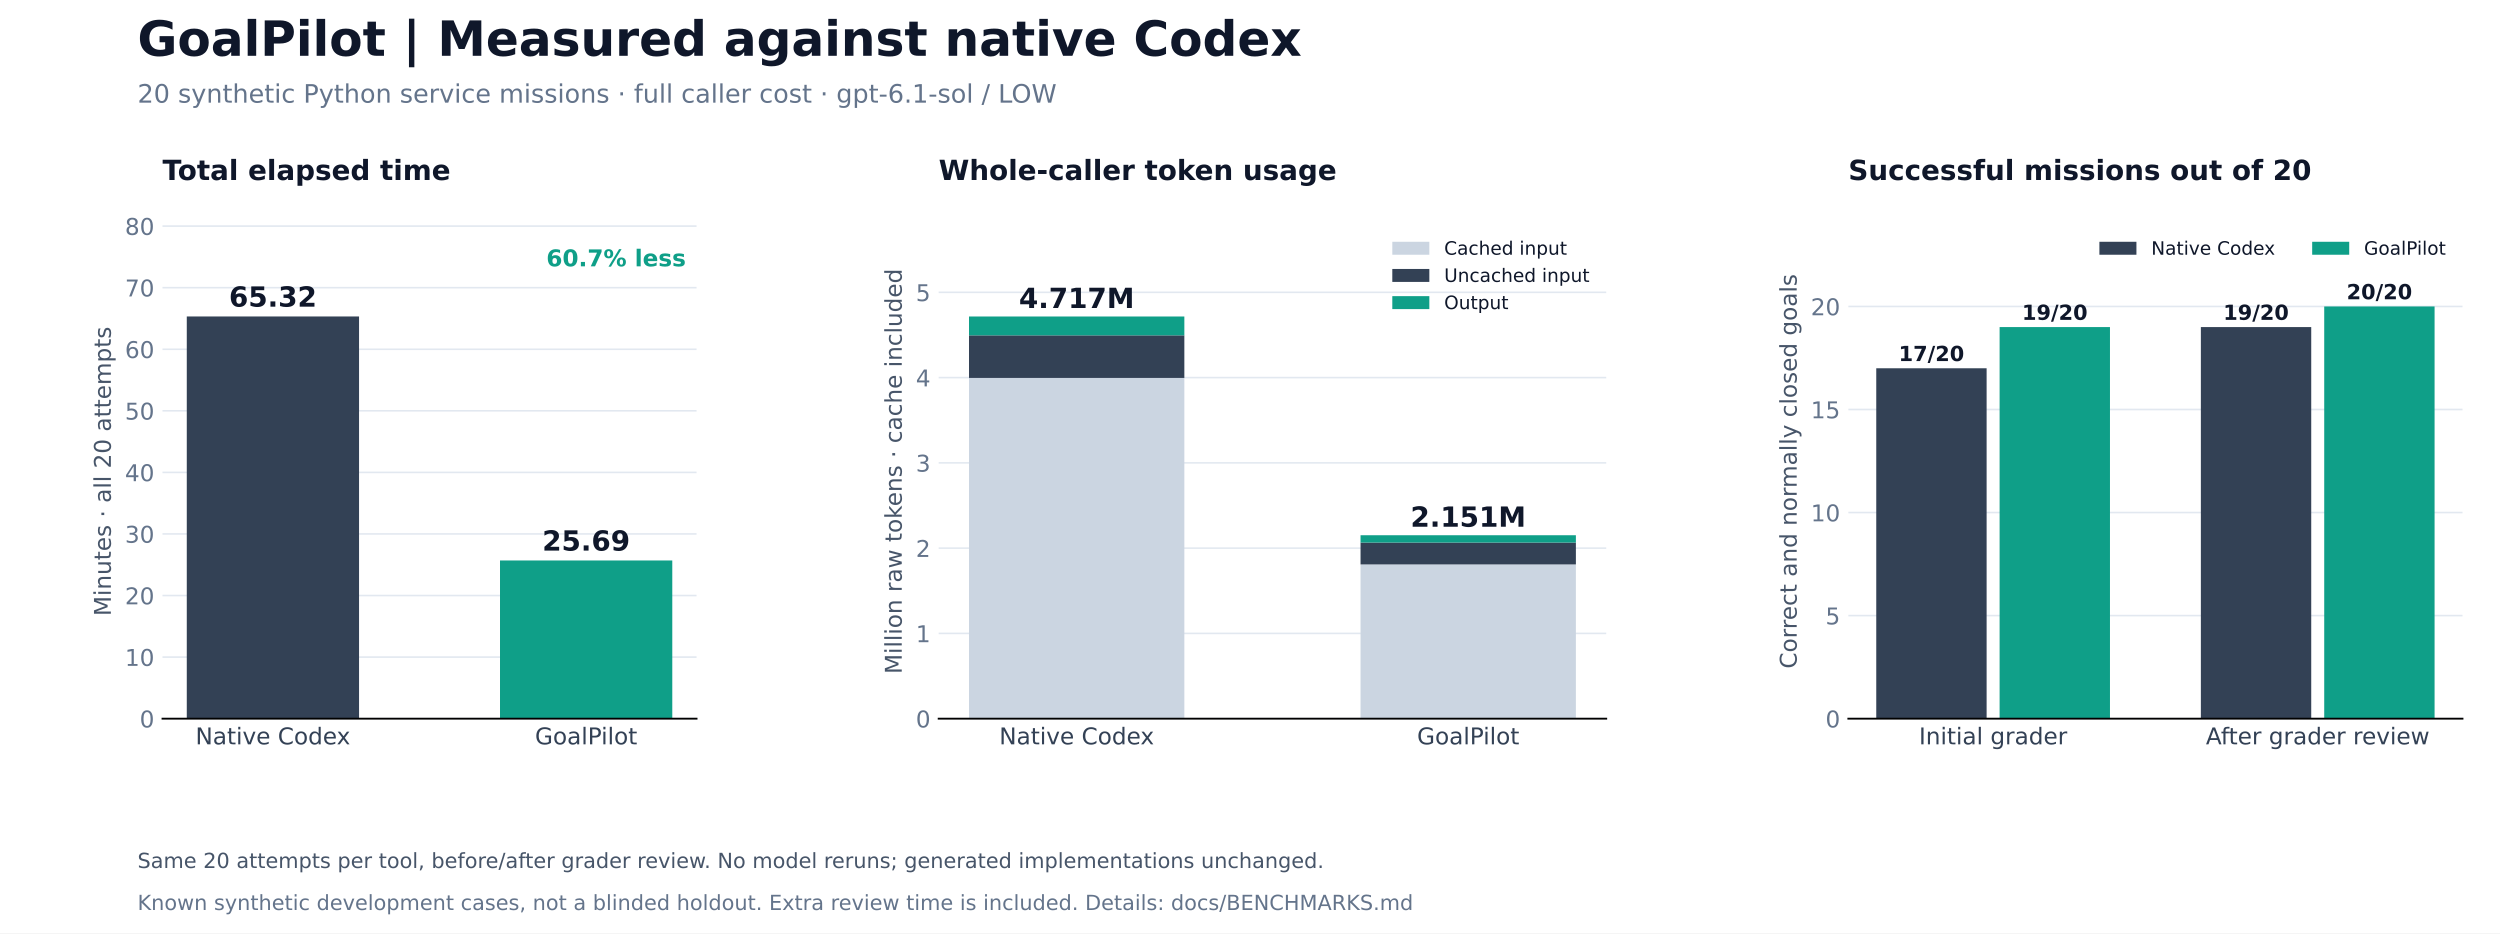
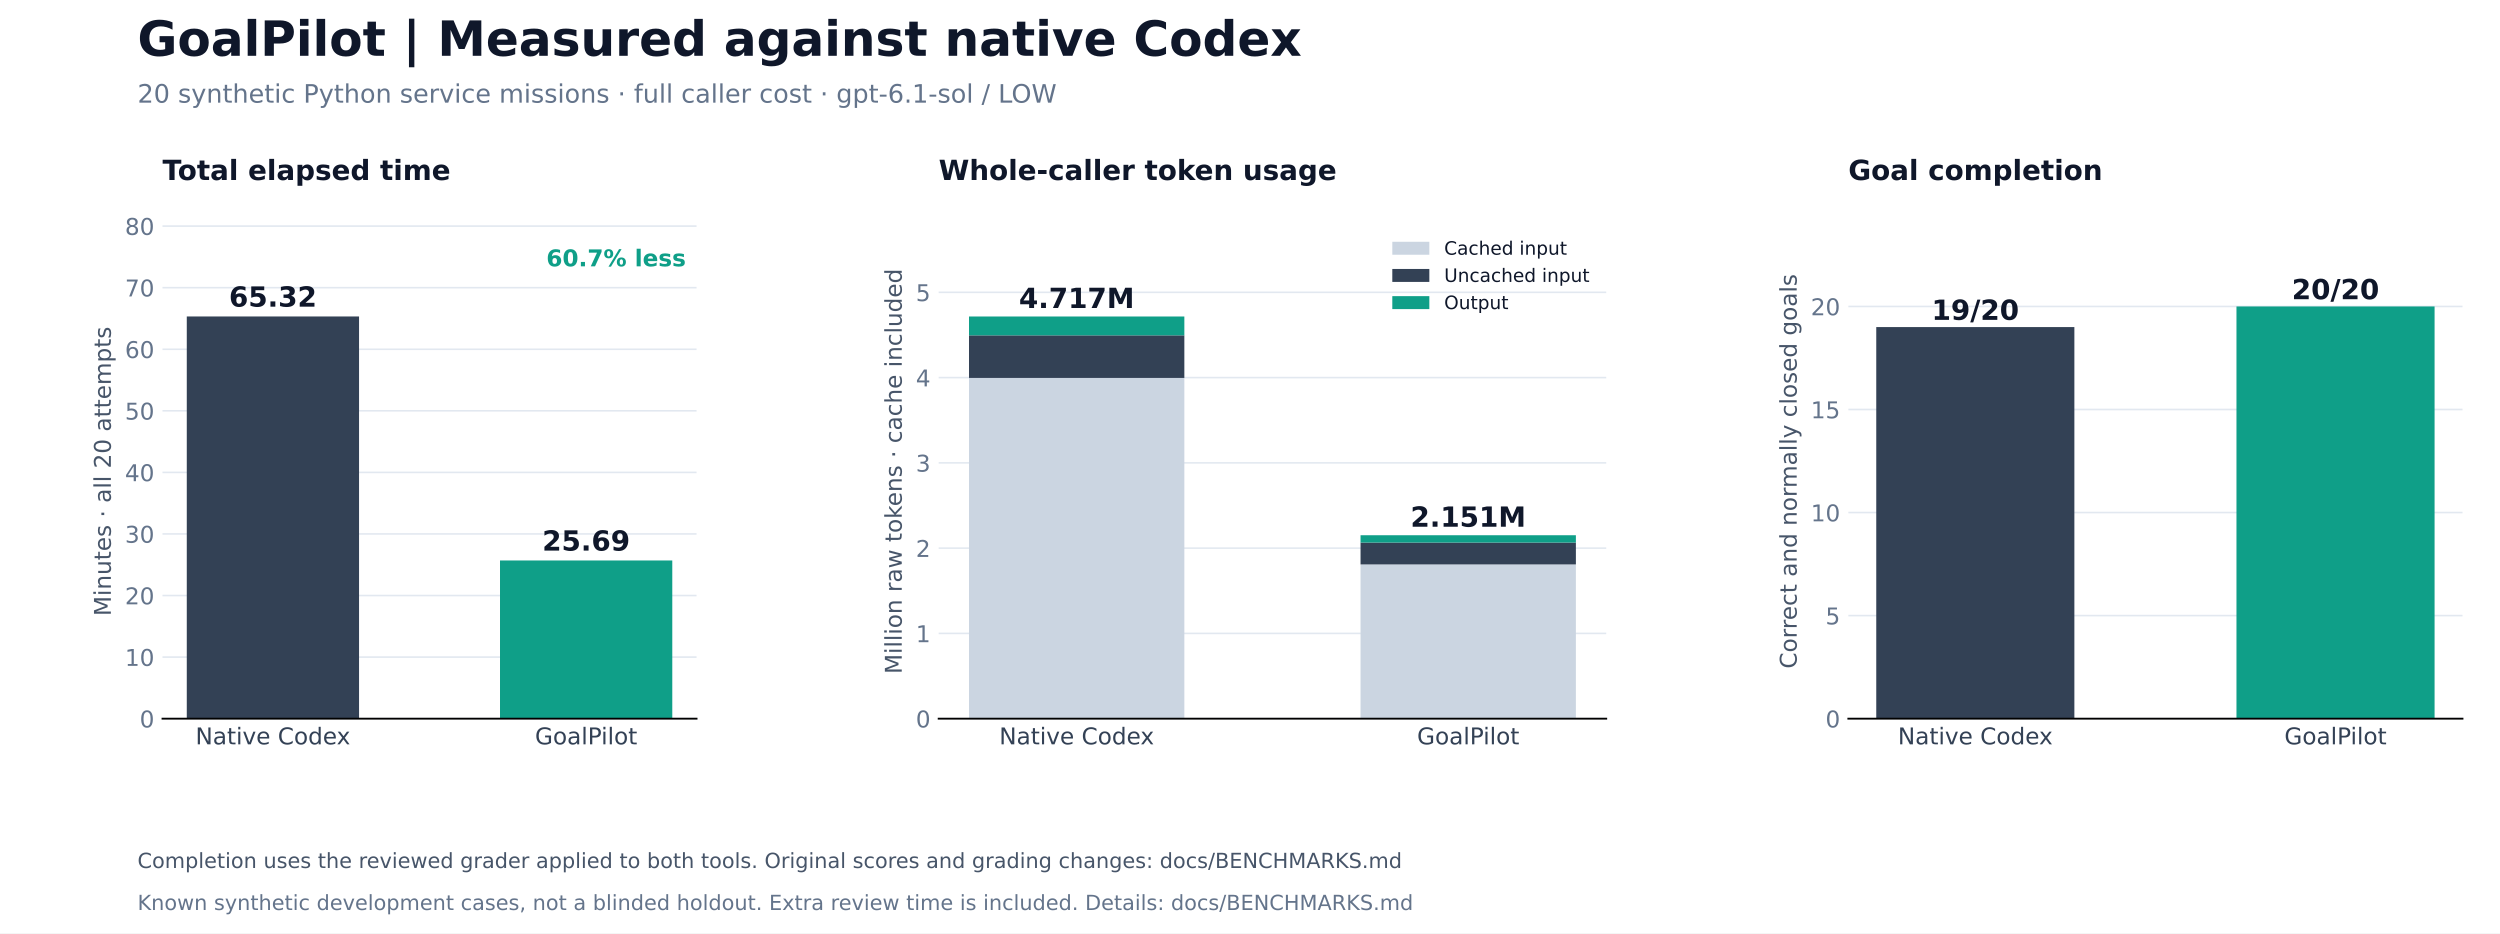
<svg xmlns="http://www.w3.org/2000/svg" width="1080pt" height="403.2pt" viewBox="0 0 1080 403.2" version="1.1">
  <defs>
    <style type="text/css">*{stroke-linejoin: round; stroke-linecap: butt}</style>
  </defs>
  <g id="figure_1">
    <g id="patch_1">
      <path d="M 0 403.2  L 1080 403.2  L 1080 0  L 0 0  z " style="fill: #ffffff" />
    </g>
    <g id="axes_1">
      <g id="patch_2">
        <path d="M 70.2 310.464  L 300.912 310.464  L 300.912 96.768  L 70.2 96.768  z " style="fill: #ffffff" />
      </g>
      <g id="matplotlib.axis_1">
        <g id="xtick_1">
          <g id="line2d_1" />
          <g id="text_1">
            <text style="font-size: 10px; font-family: 'DejaVu Sans'; text-anchor: middle; fill: #334155" x="117.899" y="321.562" transform="rotate(-0 117.8985 321.5624)">Native Codex</text>
          </g>
        </g>
        <g id="xtick_2">
          <g id="line2d_2" />
          <g id="text_2">
            <text style="font-size: 10px; font-family: 'DejaVu Sans'; text-anchor: middle; fill: #334155" x="253.214" y="321.562" transform="rotate(-0 253.2135 321.5624)">GoalPilot</text>
          </g>
        </g>
      </g>
      <g id="matplotlib.axis_2">
        <g id="ytick_1">
          <g id="line2d_3">
-             <path d="M 70.2 310.464  L 300.912 310.464  " clip-path="url(#pd821f98f70)" style="fill: none; stroke: #e2e8f0; stroke-width: 0.7; stroke-linecap: square" />
+             <path d="M 70.2 310.464  L 300.912 310.464  " clip-path="url(#pcb0dc3bbb0)" style="fill: none; stroke: #e2e8f0; stroke-width: 0.7; stroke-linecap: square" />
          </g>
          <g id="line2d_4" />
          <g id="text_3">
            <text style="font-size: 10px; font-family: 'DejaVu Sans'; text-anchor: end; fill: #64748b" x="66.7" y="314.263" transform="rotate(-0 66.7 314.2632)">0</text>
          </g>
        </g>
        <g id="ytick_2">
          <g id="line2d_5">
-             <path d="M 70.2 283.865  L 300.912 283.865  " clip-path="url(#pd821f98f70)" style="fill: none; stroke: #e2e8f0; stroke-width: 0.7; stroke-linecap: square" />
+             <path d="M 70.2 283.865  L 300.912 283.865  " clip-path="url(#pcb0dc3bbb0)" style="fill: none; stroke: #e2e8f0; stroke-width: 0.7; stroke-linecap: square" />
          </g>
          <g id="line2d_6" />
          <g id="text_4">
            <text style="font-size: 10px; font-family: 'DejaVu Sans'; text-anchor: end; fill: #64748b" x="66.7" y="287.665" transform="rotate(-0 66.7 287.6646)">10</text>
          </g>
        </g>
        <g id="ytick_3">
          <g id="line2d_7">
-             <path d="M 70.2 257.267  L 300.912 257.267  " clip-path="url(#pd821f98f70)" style="fill: none; stroke: #e2e8f0; stroke-width: 0.7; stroke-linecap: square" />
+             <path d="M 70.2 257.267  L 300.912 257.267  " clip-path="url(#pcb0dc3bbb0)" style="fill: none; stroke: #e2e8f0; stroke-width: 0.7; stroke-linecap: square" />
          </g>
          <g id="line2d_8" />
          <g id="text_5">
            <text style="font-size: 10px; font-family: 'DejaVu Sans'; text-anchor: end; fill: #64748b" x="66.7" y="261.066" transform="rotate(-0 66.7 261.066)">20</text>
          </g>
        </g>
        <g id="ytick_4">
          <g id="line2d_9">
-             <path d="M 70.2 230.668  L 300.912 230.668  " clip-path="url(#pd821f98f70)" style="fill: none; stroke: #e2e8f0; stroke-width: 0.7; stroke-linecap: square" />
+             <path d="M 70.2 230.668  L 300.912 230.668  " clip-path="url(#pcb0dc3bbb0)" style="fill: none; stroke: #e2e8f0; stroke-width: 0.7; stroke-linecap: square" />
          </g>
          <g id="line2d_10" />
          <g id="text_6">
            <text style="font-size: 10px; font-family: 'DejaVu Sans'; text-anchor: end; fill: #64748b" x="66.7" y="234.467" transform="rotate(-0 66.7 234.4674)">30</text>
          </g>
        </g>
        <g id="ytick_5">
          <g id="line2d_11">
-             <path d="M 70.2 204.07  L 300.912 204.07  " clip-path="url(#pd821f98f70)" style="fill: none; stroke: #e2e8f0; stroke-width: 0.7; stroke-linecap: square" />
+             <path d="M 70.2 204.07  L 300.912 204.07  " clip-path="url(#pcb0dc3bbb0)" style="fill: none; stroke: #e2e8f0; stroke-width: 0.7; stroke-linecap: square" />
          </g>
          <g id="line2d_12" />
          <g id="text_7">
            <text style="font-size: 10px; font-family: 'DejaVu Sans'; text-anchor: end; fill: #64748b" x="66.7" y="207.869" transform="rotate(-0 66.7 207.8688)">40</text>
          </g>
        </g>
        <g id="ytick_6">
          <g id="line2d_13">
-             <path d="M 70.2 177.471  L 300.912 177.471  " clip-path="url(#pd821f98f70)" style="fill: none; stroke: #e2e8f0; stroke-width: 0.7; stroke-linecap: square" />
+             <path d="M 70.2 177.471  L 300.912 177.471  " clip-path="url(#pcb0dc3bbb0)" style="fill: none; stroke: #e2e8f0; stroke-width: 0.7; stroke-linecap: square" />
          </g>
          <g id="line2d_14" />
          <g id="text_8">
            <text style="font-size: 10px; font-family: 'DejaVu Sans'; text-anchor: end; fill: #64748b" x="66.7" y="181.27" transform="rotate(-0 66.7 181.2702)">50</text>
          </g>
        </g>
        <g id="ytick_7">
          <g id="line2d_15">
-             <path d="M 70.2 150.872  L 300.912 150.872  " clip-path="url(#pd821f98f70)" style="fill: none; stroke: #e2e8f0; stroke-width: 0.7; stroke-linecap: square" />
+             <path d="M 70.2 150.872  L 300.912 150.872  " clip-path="url(#pcb0dc3bbb0)" style="fill: none; stroke: #e2e8f0; stroke-width: 0.7; stroke-linecap: square" />
          </g>
          <g id="line2d_16" />
          <g id="text_9">
            <text style="font-size: 10px; font-family: 'DejaVu Sans'; text-anchor: end; fill: #64748b" x="66.7" y="154.672" transform="rotate(-0 66.7 154.6717)">60</text>
          </g>
        </g>
        <g id="ytick_8">
          <g id="line2d_17">
-             <path d="M 70.2 124.274  L 300.912 124.274  " clip-path="url(#pd821f98f70)" style="fill: none; stroke: #e2e8f0; stroke-width: 0.7; stroke-linecap: square" />
+             <path d="M 70.2 124.274  L 300.912 124.274  " clip-path="url(#pcb0dc3bbb0)" style="fill: none; stroke: #e2e8f0; stroke-width: 0.7; stroke-linecap: square" />
          </g>
          <g id="line2d_18" />
          <g id="text_10">
            <text style="font-size: 10px; font-family: 'DejaVu Sans'; text-anchor: end; fill: #64748b" x="66.7" y="128.073" transform="rotate(-0 66.7 128.0731)">70</text>
          </g>
        </g>
        <g id="ytick_9">
          <g id="line2d_19">
-             <path d="M 70.2 97.675  L 300.912 97.675  " clip-path="url(#pd821f98f70)" style="fill: none; stroke: #e2e8f0; stroke-width: 0.7; stroke-linecap: square" />
+             <path d="M 70.2 97.675  L 300.912 97.675  " clip-path="url(#pcb0dc3bbb0)" style="fill: none; stroke: #e2e8f0; stroke-width: 0.7; stroke-linecap: square" />
          </g>
          <g id="line2d_20" />
          <g id="text_11">
            <text style="font-size: 10px; font-family: 'DejaVu Sans'; text-anchor: end; fill: #64748b" x="66.7" y="101.474" transform="rotate(-0 66.7 101.4745)">80</text>
          </g>
        </g>
        <g id="text_12">
          <text style="font-size: 10px; font-family: 'DejaVu Sans'; text-anchor: middle; fill: #475569" x="47.895" y="203.616" transform="rotate(-90 47.89531 203.616)">Minutes · all 20 attempts</text>
        </g>
      </g>
      <g id="patch_3">
-         <path d="M 80.687 310.464  L 155.11 310.464  L 155.11 136.727  L 80.687 136.727  z " clip-path="url(#pd821f98f70)" style="fill: #334155" />
+         <path d="M 80.687 310.464  L 155.11 310.464  L 155.11 136.727  L 80.687 136.727  z " clip-path="url(#pcb0dc3bbb0)" style="fill: #334155" />
      </g>
      <g id="patch_4">
-         <path d="M 216.002 310.464  L 290.425 310.464  L 290.425 242.122  L 216.002 242.122  z " clip-path="url(#pd821f98f70)" style="fill: #0f9f88" />
+         <path d="M 216.002 310.464  L 290.425 310.464  L 290.425 242.122  L 216.002 242.122  z " clip-path="url(#pcb0dc3bbb0)" style="fill: #0f9f88" />
      </g>
      <g id="patch_5">
        <path d="M 70.2 310.464  L 300.912 310.464  " style="fill: none; stroke: #000000; stroke-width: 0.8; stroke-linejoin: miter; stroke-linecap: square" />
      </g>
      <g id="text_13">
        <text style="font-weight: 700; font-size: 12px; font-family: 'DejaVu Sans'; text-anchor: middle; fill: #0f172a" x="117.899" y="132.472" transform="rotate(-0 117.8985 132.4716)">65.32</text>
      </g>
      <g id="text_14">
        <text style="font-weight: 700; font-size: 12px; font-family: 'DejaVu Sans'; text-anchor: middle; fill: #0f172a" x="253.214" y="237.867" transform="rotate(-0 253.2135 237.8667)">25.69</text>
      </g>
      <g id="text_15">
        <text style="font-weight: 700; font-size: 10px; font-family: 'DejaVu Sans'; text-anchor: end; fill: #0f9f88" x="296.298" y="115.051" transform="rotate(-0 296.2978 115.0512)">60.7% less</text>
      </g>
      <g id="text_16">
        <text style="font-weight: 700; font-size: 12px; font-family: 'DejaVu Sans'; text-anchor: start; fill: #0f172a" x="70.2" y="77.768" transform="rotate(-0 70.2 77.768)">Total elapsed time</text>
      </g>
    </g>
    <g id="axes_2">
      <g id="patch_6">
        <path d="M 405.502 310.464  L 693.892 310.464  L 693.892 96.768  L 405.502 96.768  z " style="fill: #ffffff" />
      </g>
      <g id="matplotlib.axis_3">
        <g id="xtick_3">
          <g id="line2d_21" />
          <g id="text_17">
            <text style="font-size: 10px; font-family: 'DejaVu Sans'; text-anchor: middle; fill: #334155" x="465.125" y="321.562" transform="rotate(-0 465.1247 321.5624)">Native Codex</text>
          </g>
        </g>
        <g id="xtick_4">
          <g id="line2d_22" />
          <g id="text_18">
            <text style="font-size: 10px; font-family: 'DejaVu Sans'; text-anchor: middle; fill: #334155" x="634.268" y="321.562" transform="rotate(-0 634.2685 321.5624)">GoalPilot</text>
          </g>
        </g>
      </g>
      <g id="matplotlib.axis_4">
        <g id="ytick_10">
          <g id="line2d_23">
-             <path d="M 405.502 310.464  L 693.892 310.464  " clip-path="url(#pf794f421fc)" style="fill: none; stroke: #e2e8f0; stroke-width: 0.7; stroke-linecap: square" />
+             <path d="M 405.502 310.464  L 693.892 310.464  " clip-path="url(#pb5dfd5931b)" style="fill: none; stroke: #e2e8f0; stroke-width: 0.7; stroke-linecap: square" />
          </g>
          <g id="line2d_24" />
          <g id="text_19">
            <text style="font-size: 10px; font-family: 'DejaVu Sans'; text-anchor: end; fill: #64748b" x="402.002" y="314.263" transform="rotate(-0 402.0015 314.2632)">0</text>
          </g>
        </g>
        <g id="ytick_11">
          <g id="line2d_25">
-             <path d="M 405.502 273.629  L 693.892 273.629  " clip-path="url(#pf794f421fc)" style="fill: none; stroke: #e2e8f0; stroke-width: 0.7; stroke-linecap: square" />
+             <path d="M 405.502 273.629  L 693.892 273.629  " clip-path="url(#pb5dfd5931b)" style="fill: none; stroke: #e2e8f0; stroke-width: 0.7; stroke-linecap: square" />
          </g>
          <g id="line2d_26" />
          <g id="text_20">
            <text style="font-size: 10px; font-family: 'DejaVu Sans'; text-anchor: end; fill: #64748b" x="402.002" y="277.428" transform="rotate(-0 402.0015 277.4279)">1</text>
          </g>
        </g>
        <g id="ytick_12">
          <g id="line2d_27">
-             <path d="M 405.502 236.793  L 693.892 236.793  " clip-path="url(#pf794f421fc)" style="fill: none; stroke: #e2e8f0; stroke-width: 0.7; stroke-linecap: square" />
+             <path d="M 405.502 236.793  L 693.892 236.793  " clip-path="url(#pb5dfd5931b)" style="fill: none; stroke: #e2e8f0; stroke-width: 0.7; stroke-linecap: square" />
          </g>
          <g id="line2d_28" />
          <g id="text_21">
            <text style="font-size: 10px; font-family: 'DejaVu Sans'; text-anchor: end; fill: #64748b" x="402.002" y="240.593" transform="rotate(-0 402.0015 240.5927)">2</text>
          </g>
        </g>
        <g id="ytick_13">
          <g id="line2d_29">
-             <path d="M 405.502 199.958  L 693.892 199.958  " clip-path="url(#pf794f421fc)" style="fill: none; stroke: #e2e8f0; stroke-width: 0.7; stroke-linecap: square" />
+             <path d="M 405.502 199.958  L 693.892 199.958  " clip-path="url(#pb5dfd5931b)" style="fill: none; stroke: #e2e8f0; stroke-width: 0.7; stroke-linecap: square" />
          </g>
          <g id="line2d_30" />
          <g id="text_22">
            <text style="font-size: 10px; font-family: 'DejaVu Sans'; text-anchor: end; fill: #64748b" x="402.002" y="203.757" transform="rotate(-0 402.0015 203.7574)">3</text>
          </g>
        </g>
        <g id="ytick_14">
          <g id="line2d_31">
-             <path d="M 405.502 163.123  L 693.892 163.123  " clip-path="url(#pf794f421fc)" style="fill: none; stroke: #e2e8f0; stroke-width: 0.7; stroke-linecap: square" />
+             <path d="M 405.502 163.123  L 693.892 163.123  " clip-path="url(#pb5dfd5931b)" style="fill: none; stroke: #e2e8f0; stroke-width: 0.7; stroke-linecap: square" />
          </g>
          <g id="line2d_32" />
          <g id="text_23">
            <text style="font-size: 10px; font-family: 'DejaVu Sans'; text-anchor: end; fill: #64748b" x="402.002" y="166.922" transform="rotate(-0 402.0015 166.9221)">4</text>
          </g>
        </g>
        <g id="ytick_15">
          <g id="line2d_33">
-             <path d="M 405.502 126.288  L 693.892 126.288  " clip-path="url(#pf794f421fc)" style="fill: none; stroke: #e2e8f0; stroke-width: 0.7; stroke-linecap: square" />
+             <path d="M 405.502 126.288  L 693.892 126.288  " clip-path="url(#pb5dfd5931b)" style="fill: none; stroke: #e2e8f0; stroke-width: 0.7; stroke-linecap: square" />
          </g>
          <g id="line2d_34" />
          <g id="text_24">
            <text style="font-size: 10px; font-family: 'DejaVu Sans'; text-anchor: end; fill: #64748b" x="402.002" y="130.087" transform="rotate(-0 402.0015 130.0868)">5</text>
          </g>
        </g>
        <g id="text_25">
          <text style="font-size: 10px; font-family: 'DejaVu Sans'; text-anchor: middle; fill: #475569" x="389.559" y="203.616" transform="rotate(-90 389.5594 203.616)">Million raw tokens · cache included</text>
        </g>
      </g>
      <g id="patch_7">
-         <path d="M 418.61 310.464  L 511.639 310.464  L 511.639 163.264  L 418.61 163.264  z " clip-path="url(#pf794f421fc)" style="fill: #cbd5e1" />
+         <path d="M 418.61 310.464  L 511.639 310.464  L 511.639 163.264  L 418.61 163.264  z " clip-path="url(#pb5dfd5931b)" style="fill: #cbd5e1" />
      </g>
      <g id="patch_8">
-         <path d="M 587.754 310.464  L 680.783 310.464  L 680.783 243.833  L 587.754 243.833  z " clip-path="url(#pf794f421fc)" style="fill: #cbd5e1" />
+         <path d="M 587.754 310.464  L 680.783 310.464  L 680.783 243.833  L 587.754 243.833  z " clip-path="url(#pb5dfd5931b)" style="fill: #cbd5e1" />
      </g>
      <g id="patch_9">
-         <path d="M 418.61 163.264  L 511.639 163.264  L 511.639 144.868  L 418.61 144.868  z " clip-path="url(#pf794f421fc)" style="fill: #334155" />
+         <path d="M 418.61 163.264  L 511.639 163.264  L 511.639 144.868  L 418.61 144.868  z " clip-path="url(#pb5dfd5931b)" style="fill: #334155" />
      </g>
      <g id="patch_10">
-         <path d="M 587.754 243.833  L 680.783 243.833  L 680.783 234.39  L 587.754 234.39  z " clip-path="url(#pf794f421fc)" style="fill: #334155" />
+         <path d="M 587.754 243.833  L 680.783 243.833  L 680.783 234.39  L 587.754 234.39  z " clip-path="url(#pb5dfd5931b)" style="fill: #334155" />
      </g>
      <g id="patch_11">
-         <path d="M 418.61 144.868  L 511.639 144.868  L 511.639 136.727  L 418.61 136.727  z " clip-path="url(#pf794f421fc)" style="fill: #0f9f88" />
+         <path d="M 418.61 144.868  L 511.639 144.868  L 511.639 136.727  L 418.61 136.727  z " clip-path="url(#pb5dfd5931b)" style="fill: #0f9f88" />
      </g>
      <g id="patch_12">
-         <path d="M 587.754 234.39  L 680.783 234.39  L 680.783 231.222  L 587.754 231.222  z " clip-path="url(#pf794f421fc)" style="fill: #0f9f88" />
+         <path d="M 587.754 234.39  L 680.783 234.39  L 680.783 231.222  L 587.754 231.222  z " clip-path="url(#pb5dfd5931b)" style="fill: #0f9f88" />
      </g>
      <g id="patch_13">
        <path d="M 405.502 310.464  L 693.892 310.464  " style="fill: none; stroke: #000000; stroke-width: 0.8; stroke-linejoin: miter; stroke-linecap: square" />
      </g>
      <g id="text_26">
        <text style="font-weight: 700; font-size: 12px; font-family: 'DejaVu Sans'; text-anchor: middle; fill: #0f172a" x="465.125" y="133.044" transform="rotate(-0 465.1247 133.0439)">4.717M</text>
      </g>
      <g id="text_27">
        <text style="font-weight: 700; font-size: 12px; font-family: 'DejaVu Sans'; text-anchor: middle; fill: #0f172a" x="634.268" y="227.539" transform="rotate(-0 634.2685 227.5385)">2.151M</text>
      </g>
      <g id="text_28">
        <text style="font-weight: 700; font-size: 12px; font-family: 'DejaVu Sans'; text-anchor: start; fill: #0f172a" x="405.502" y="77.768" transform="rotate(-0 405.5015 77.768)">Whole-caller token usage</text>
      </g>
      <g id="legend_1">
        <g id="patch_14">
          <path d="M 601.475 110.047  L 617.475 110.047  L 617.475 104.447  L 601.475 104.447  z " style="fill: #cbd5e1" />
        </g>
        <g id="text_29">
          <text style="font-size: 8px; font-family: 'DejaVu Sans'; text-anchor: start; fill: #0f172a" x="623.875" y="110.047" transform="rotate(-0 623.8754 110.0468)">Cached input</text>
        </g>
        <g id="patch_15">
          <path d="M 601.475 121.789  L 617.475 121.789  L 617.475 116.189  L 601.475 116.189  z " style="fill: #334155" />
        </g>
        <g id="text_30">
          <text style="font-size: 8px; font-family: 'DejaVu Sans'; text-anchor: start; fill: #0f172a" x="623.875" y="121.789" transform="rotate(-0 623.8754 121.7892)">Uncached input</text>
        </g>
        <g id="patch_16">
          <path d="M 601.475 133.532  L 617.475 133.532  L 617.475 127.932  L 601.475 127.932  z " style="fill: #0f9f88" />
        </g>
        <g id="text_31">
          <text style="font-size: 8px; font-family: 'DejaVu Sans'; text-anchor: start; fill: #0f172a" x="623.875" y="133.532" transform="rotate(-0 623.8754 133.5317)">Output</text>
        </g>
      </g>
    </g>
    <g id="axes_3">
      <g id="patch_17">
        <path d="M 798.481 310.464  L 1063.8 310.464  L 1063.8 96.768  L 798.481 96.768  z " style="fill: #ffffff" />
      </g>
      <g id="matplotlib.axis_5">
        <g id="xtick_5">
          <g id="line2d_35" />
          <g id="text_32">
-             <text style="font-size: 10px; font-family: 'DejaVu Sans'; text-anchor: middle; fill: #334155" x="861.025" y="321.562" transform="rotate(-0 861.0246 321.5624)">Initial grader</text>
+             <text style="font-size: 10px; font-family: 'DejaVu Sans'; text-anchor: middle; fill: #334155" x="853.334" y="321.562" transform="rotate(-0 853.3344 321.5624)">Native Codex</text>
          </g>
        </g>
        <g id="xtick_6">
          <g id="line2d_36" />
          <g id="text_33">
-             <text style="font-size: 10px; font-family: 'DejaVu Sans'; text-anchor: middle; fill: #334155" x="1001.257" y="321.562" transform="rotate(-0 1001.257 321.5624)">After grader review</text>
+             <text style="font-size: 10px; font-family: 'DejaVu Sans'; text-anchor: middle; fill: #334155" x="1008.947" y="321.562" transform="rotate(-0 1008.947 321.5624)">GoalPilot</text>
          </g>
        </g>
      </g>
      <g id="matplotlib.axis_6">
        <g id="ytick_16">
          <g id="line2d_37">
-             <path d="M 798.481 310.464  L 1063.8 310.464  " clip-path="url(#p9183b57ade)" style="fill: none; stroke: #e2e8f0; stroke-width: 0.7; stroke-linecap: square" />
+             <path d="M 798.481 310.464  L 1063.8 310.464  " clip-path="url(#p01463253b5)" style="fill: none; stroke: #e2e8f0; stroke-width: 0.7; stroke-linecap: square" />
          </g>
          <g id="line2d_38" />
          <g id="text_34">
            <text style="font-size: 10px; font-family: 'DejaVu Sans'; text-anchor: end; fill: #64748b" x="794.981" y="314.263" transform="rotate(-0 794.9811 314.2632)">0</text>
          </g>
        </g>
        <g id="ytick_17">
          <g id="line2d_39">
-             <path d="M 798.481 265.944  L 1063.8 265.944  " clip-path="url(#p9183b57ade)" style="fill: none; stroke: #e2e8f0; stroke-width: 0.7; stroke-linecap: square" />
+             <path d="M 798.481 265.944  L 1063.8 265.944  " clip-path="url(#p01463253b5)" style="fill: none; stroke: #e2e8f0; stroke-width: 0.7; stroke-linecap: square" />
          </g>
          <g id="line2d_40" />
          <g id="text_35">
            <text style="font-size: 10px; font-family: 'DejaVu Sans'; text-anchor: end; fill: #64748b" x="794.981" y="269.743" transform="rotate(-0 794.9811 269.7432)">5</text>
          </g>
        </g>
        <g id="ytick_18">
          <g id="line2d_41">
-             <path d="M 798.481 221.424  L 1063.8 221.424  " clip-path="url(#p9183b57ade)" style="fill: none; stroke: #e2e8f0; stroke-width: 0.7; stroke-linecap: square" />
+             <path d="M 798.481 221.424  L 1063.8 221.424  " clip-path="url(#p01463253b5)" style="fill: none; stroke: #e2e8f0; stroke-width: 0.7; stroke-linecap: square" />
          </g>
          <g id="line2d_42" />
          <g id="text_36">
            <text style="font-size: 10px; font-family: 'DejaVu Sans'; text-anchor: end; fill: #64748b" x="794.981" y="225.223" transform="rotate(-0 794.9811 225.2232)">10</text>
          </g>
        </g>
        <g id="ytick_19">
          <g id="line2d_43">
-             <path d="M 798.481 176.904  L 1063.8 176.904  " clip-path="url(#p9183b57ade)" style="fill: none; stroke: #e2e8f0; stroke-width: 0.7; stroke-linecap: square" />
+             <path d="M 798.481 176.904  L 1063.8 176.904  " clip-path="url(#p01463253b5)" style="fill: none; stroke: #e2e8f0; stroke-width: 0.7; stroke-linecap: square" />
          </g>
          <g id="line2d_44" />
          <g id="text_37">
            <text style="font-size: 10px; font-family: 'DejaVu Sans'; text-anchor: end; fill: #64748b" x="794.981" y="180.703" transform="rotate(-0 794.9811 180.7032)">15</text>
          </g>
        </g>
        <g id="ytick_20">
          <g id="line2d_45">
-             <path d="M 798.481 132.384  L 1063.8 132.384  " clip-path="url(#p9183b57ade)" style="fill: none; stroke: #e2e8f0; stroke-width: 0.7; stroke-linecap: square" />
+             <path d="M 798.481 132.384  L 1063.8 132.384  " clip-path="url(#p01463253b5)" style="fill: none; stroke: #e2e8f0; stroke-width: 0.7; stroke-linecap: square" />
          </g>
          <g id="line2d_46" />
          <g id="text_38">
            <text style="font-size: 10px; font-family: 'DejaVu Sans'; text-anchor: end; fill: #64748b" x="794.981" y="136.183" transform="rotate(-0 794.9811 136.1832)">20</text>
          </g>
        </g>
        <g id="text_39">
          <text style="font-size: 10px; font-family: 'DejaVu Sans'; text-anchor: middle; fill: #475569" x="776.176" y="203.616" transform="rotate(-90 776.1764 203.616)">Correct and normally closed goals</text>
        </g>
      </g>
      <g id="patch_18">
-         <path d="M 810.541 310.464  L 858.22 310.464  L 858.22 159.096  L 810.541 159.096  z " clip-path="url(#p9183b57ade)" style="fill: #334155" />
+         <path d="M 810.541 310.464  L 896.128 310.464  L 896.128 141.288  L 810.541 141.288  z " clip-path="url(#p01463253b5)" style="fill: #334155" />
      </g>
      <g id="patch_19">
-         <path d="M 950.773 310.464  L 998.452 310.464  L 998.452 141.288  L 950.773 141.288  z " clip-path="url(#p9183b57ade)" style="fill: #334155" />
+         <path d="M 966.153 310.464  L 1051.74 310.464  L 1051.74 132.384  L 966.153 132.384  z " clip-path="url(#p01463253b5)" style="fill: #0f9f88" />
      </g>
      <g id="patch_20">
-         <path d="M 863.829 310.464  L 911.508 310.464  L 911.508 141.288  L 863.829 141.288  z " clip-path="url(#p9183b57ade)" style="fill: #0f9f88" />
-       </g>
-       <g id="patch_21">
-         <path d="M 1004.061 310.464  L 1051.74 310.464  L 1051.74 132.384  L 1004.061 132.384  z " clip-path="url(#p9183b57ade)" style="fill: #0f9f88" />
-       </g>
-       <g id="patch_22">
        <path d="M 798.481 310.464  L 1063.8 310.464  " style="fill: none; stroke: #000000; stroke-width: 0.8; stroke-linejoin: miter; stroke-linecap: square" />
      </g>
      <g id="text_40">
-         <text style="font-weight: 700; font-size: 9px; font-family: 'DejaVu Sans'; text-anchor: middle; fill: #0f172a" x="834.38" y="155.98" transform="rotate(-0 834.3805 155.9796)">17/20</text>
+         <text style="font-weight: 700; font-size: 12px; font-family: 'DejaVu Sans'; text-anchor: middle; fill: #0f172a" x="853.334" y="138.172" transform="rotate(-0 853.3344 138.1716)">19/20</text>
      </g>
      <g id="text_41">
-         <text style="font-weight: 700; font-size: 9px; font-family: 'DejaVu Sans'; text-anchor: middle; fill: #0f172a" x="974.612" y="138.172" transform="rotate(-0 974.6125 138.1716)">19/20</text>
+         <text style="font-weight: 700; font-size: 12px; font-family: 'DejaVu Sans'; text-anchor: middle; fill: #0f172a" x="1008.947" y="129.268" transform="rotate(-0 1008.947 129.2676)">20/20</text>
      </g>
      <g id="text_42">
-         <text style="font-weight: 700; font-size: 9px; font-family: 'DejaVu Sans'; text-anchor: middle; fill: #0f172a" x="887.669" y="138.172" transform="rotate(-0 887.6686 138.1716)">19/20</text>
-       </g>
-       <g id="text_43">
-         <text style="font-weight: 700; font-size: 9px; font-family: 'DejaVu Sans'; text-anchor: middle; fill: #0f172a" x="1027.901" y="129.268" transform="rotate(-0 1027.901 129.2676)">20/20</text>
-       </g>
-       <g id="text_44">
-         <text style="font-weight: 700; font-size: 12px; font-family: 'DejaVu Sans'; text-anchor: start; fill: #0f172a" x="798.481" y="77.768" transform="rotate(-0 798.4811 77.768)">Successful missions out of 20</text>
-       </g>
-       <g id="legend_2">
-         <g id="patch_23">
-           <path d="M 906.938 110.047  L 922.938 110.047  L 922.938 104.447  L 906.938 104.447  z " style="fill: #334155" />
-         </g>
-         <g id="text_45">
-           <text style="font-size: 8px; font-family: 'DejaVu Sans'; text-anchor: start; fill: #0f172a" x="929.337" y="110.047" transform="rotate(-0 929.3375 110.0468)">Native Codex</text>
-         </g>
-         <g id="patch_24">
-           <path d="M 998.861 110.047  L 1014.861 110.047  L 1014.861 104.447  L 998.861 104.447  z " style="fill: #0f9f88" />
-         </g>
-         <g id="text_46">
-           <text style="font-size: 8px; font-family: 'DejaVu Sans'; text-anchor: start; fill: #0f172a" x="1021.261" y="110.047" transform="rotate(-0 1021.261 110.0468)">GoalPilot</text>
-         </g>
-       </g>
-     </g>
-     <g id="text_47">
+         <text style="font-weight: 700; font-size: 12px; font-family: 'DejaVu Sans'; text-anchor: start; fill: #0f172a" x="798.481" y="77.768" transform="rotate(-0 798.4811 77.768)">Goal completion</text>
+       </g>
+     </g>
+     <g id="text_43">
      <text style="font-weight: 700; font-size: 21px; font-family: 'DejaVu Sans'; text-anchor: start; fill: #0f172a" x="59.4" y="24.113" transform="rotate(-0 59.4 24.11259)">GoalPilot  |  Measured against native Codex</text>
    </g>
-     <g id="text_48">
+     <g id="text_44">
      <text style="font-size: 11px; font-family: 'DejaVu Sans'; text-anchor: start; fill: #64748b" x="59.4" y="44.352" transform="rotate(-0 59.4 44.352)">20 synthetic Python service missions · full caller cost · gpt-6.1-sol / LOW</text>
    </g>
-     <g id="text_49">
-       <text style="font-size: 9px; font-family: 'DejaVu Sans'; text-anchor: start; fill: #475569" x="59.4" y="374.976" transform="rotate(-0 59.4 374.976)">Same 20 attempts per tool, before/after grader review. No model reruns; generated implementations unchanged.</text>
-     </g>
-     <g id="text_50">
+     <g id="text_45">
+       <text style="font-size: 9px; font-family: 'DejaVu Sans'; text-anchor: start; fill: #475569" x="59.4" y="374.976" transform="rotate(-0 59.4 374.976)">Completion uses the reviewed grader applied to both tools. Original scores and grading changes: docs/BENCHMARKS.md</text>
+     </g>
+     <g id="text_46">
      <text style="font-size: 9px; font-family: 'DejaVu Sans'; text-anchor: start; fill: #64748b" x="59.4" y="393.12" transform="rotate(-0 59.4 393.12)">Known synthetic development cases, not a blinded holdout. Extra review time is included. Details: docs/BENCHMARKS.md</text>
    </g>
  </g>
  <defs>
-     <clipPath id="pd821f98f70">
+     <clipPath id="pcb0dc3bbb0">
      <rect x="70.2" y="96.768" width="230.712" height="213.696" />
    </clipPath>
-     <clipPath id="pf794f421fc">
+     <clipPath id="pb5dfd5931b">
      <rect x="405.502" y="96.768" width="288.39" height="213.696" />
    </clipPath>
-     <clipPath id="p9183b57ade">
+     <clipPath id="p01463253b5">
      <rect x="798.481" y="96.768" width="265.319" height="213.696" />
    </clipPath>
  </defs>
</svg>
